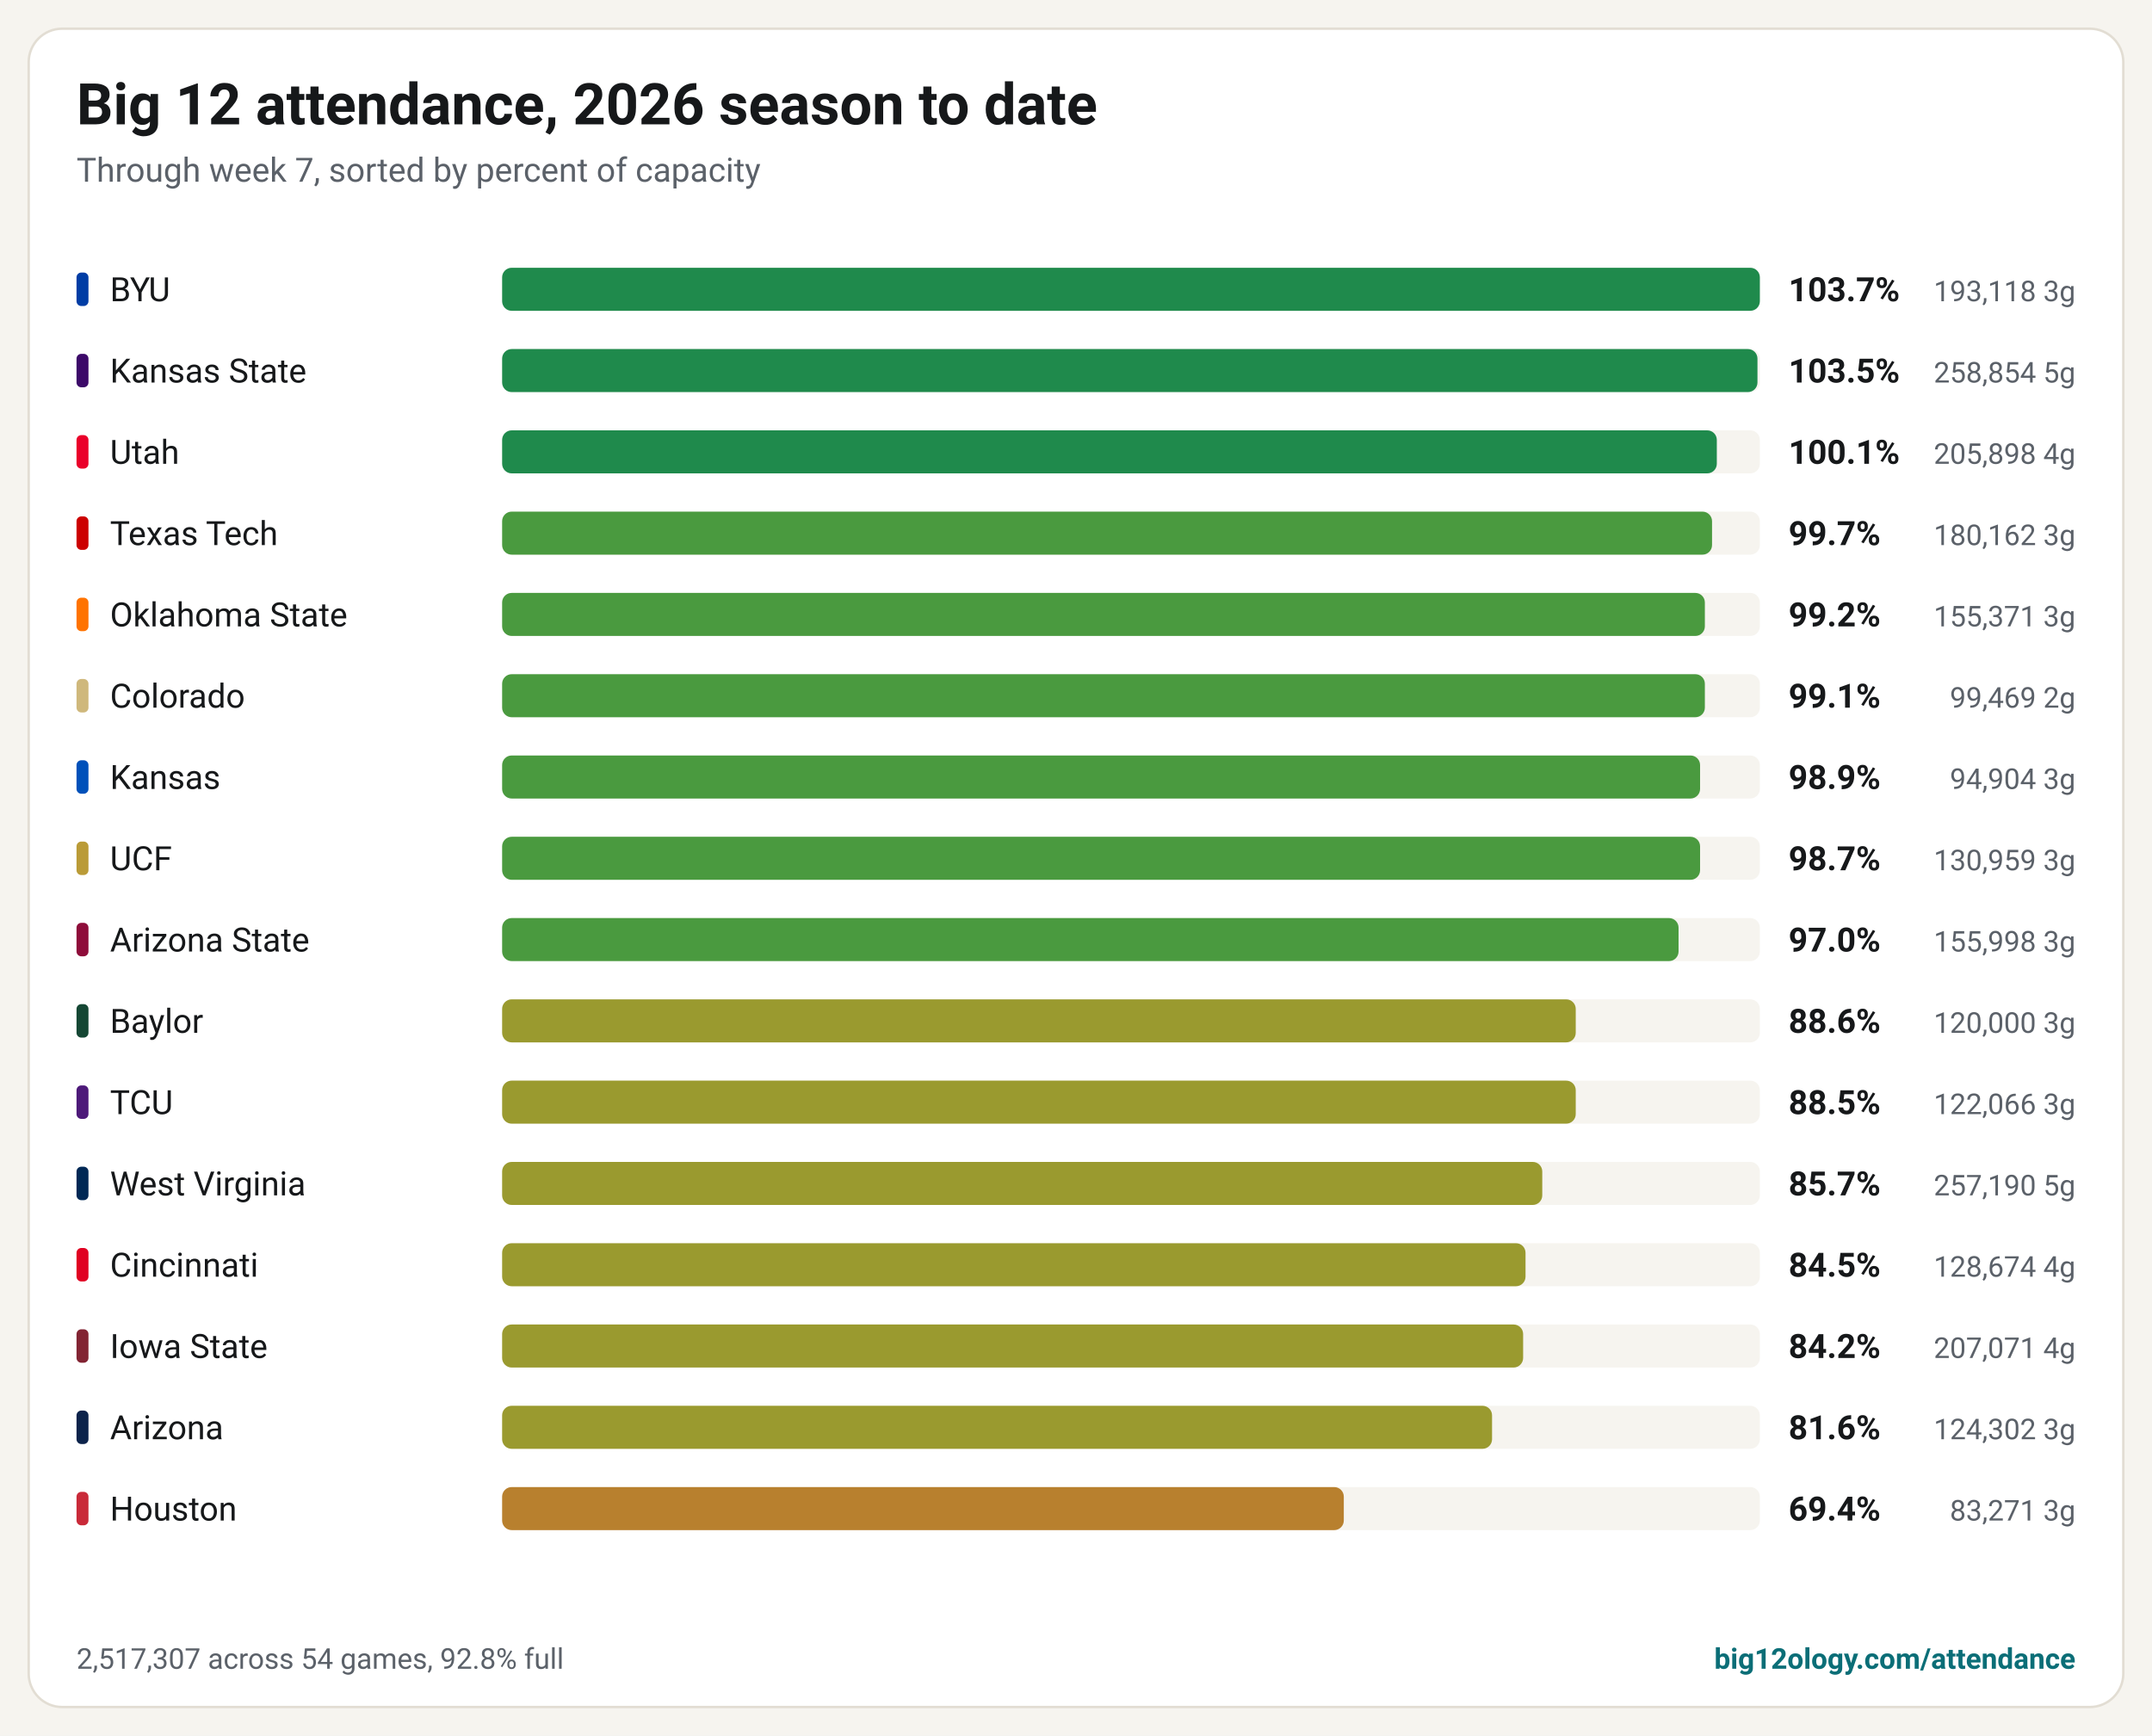
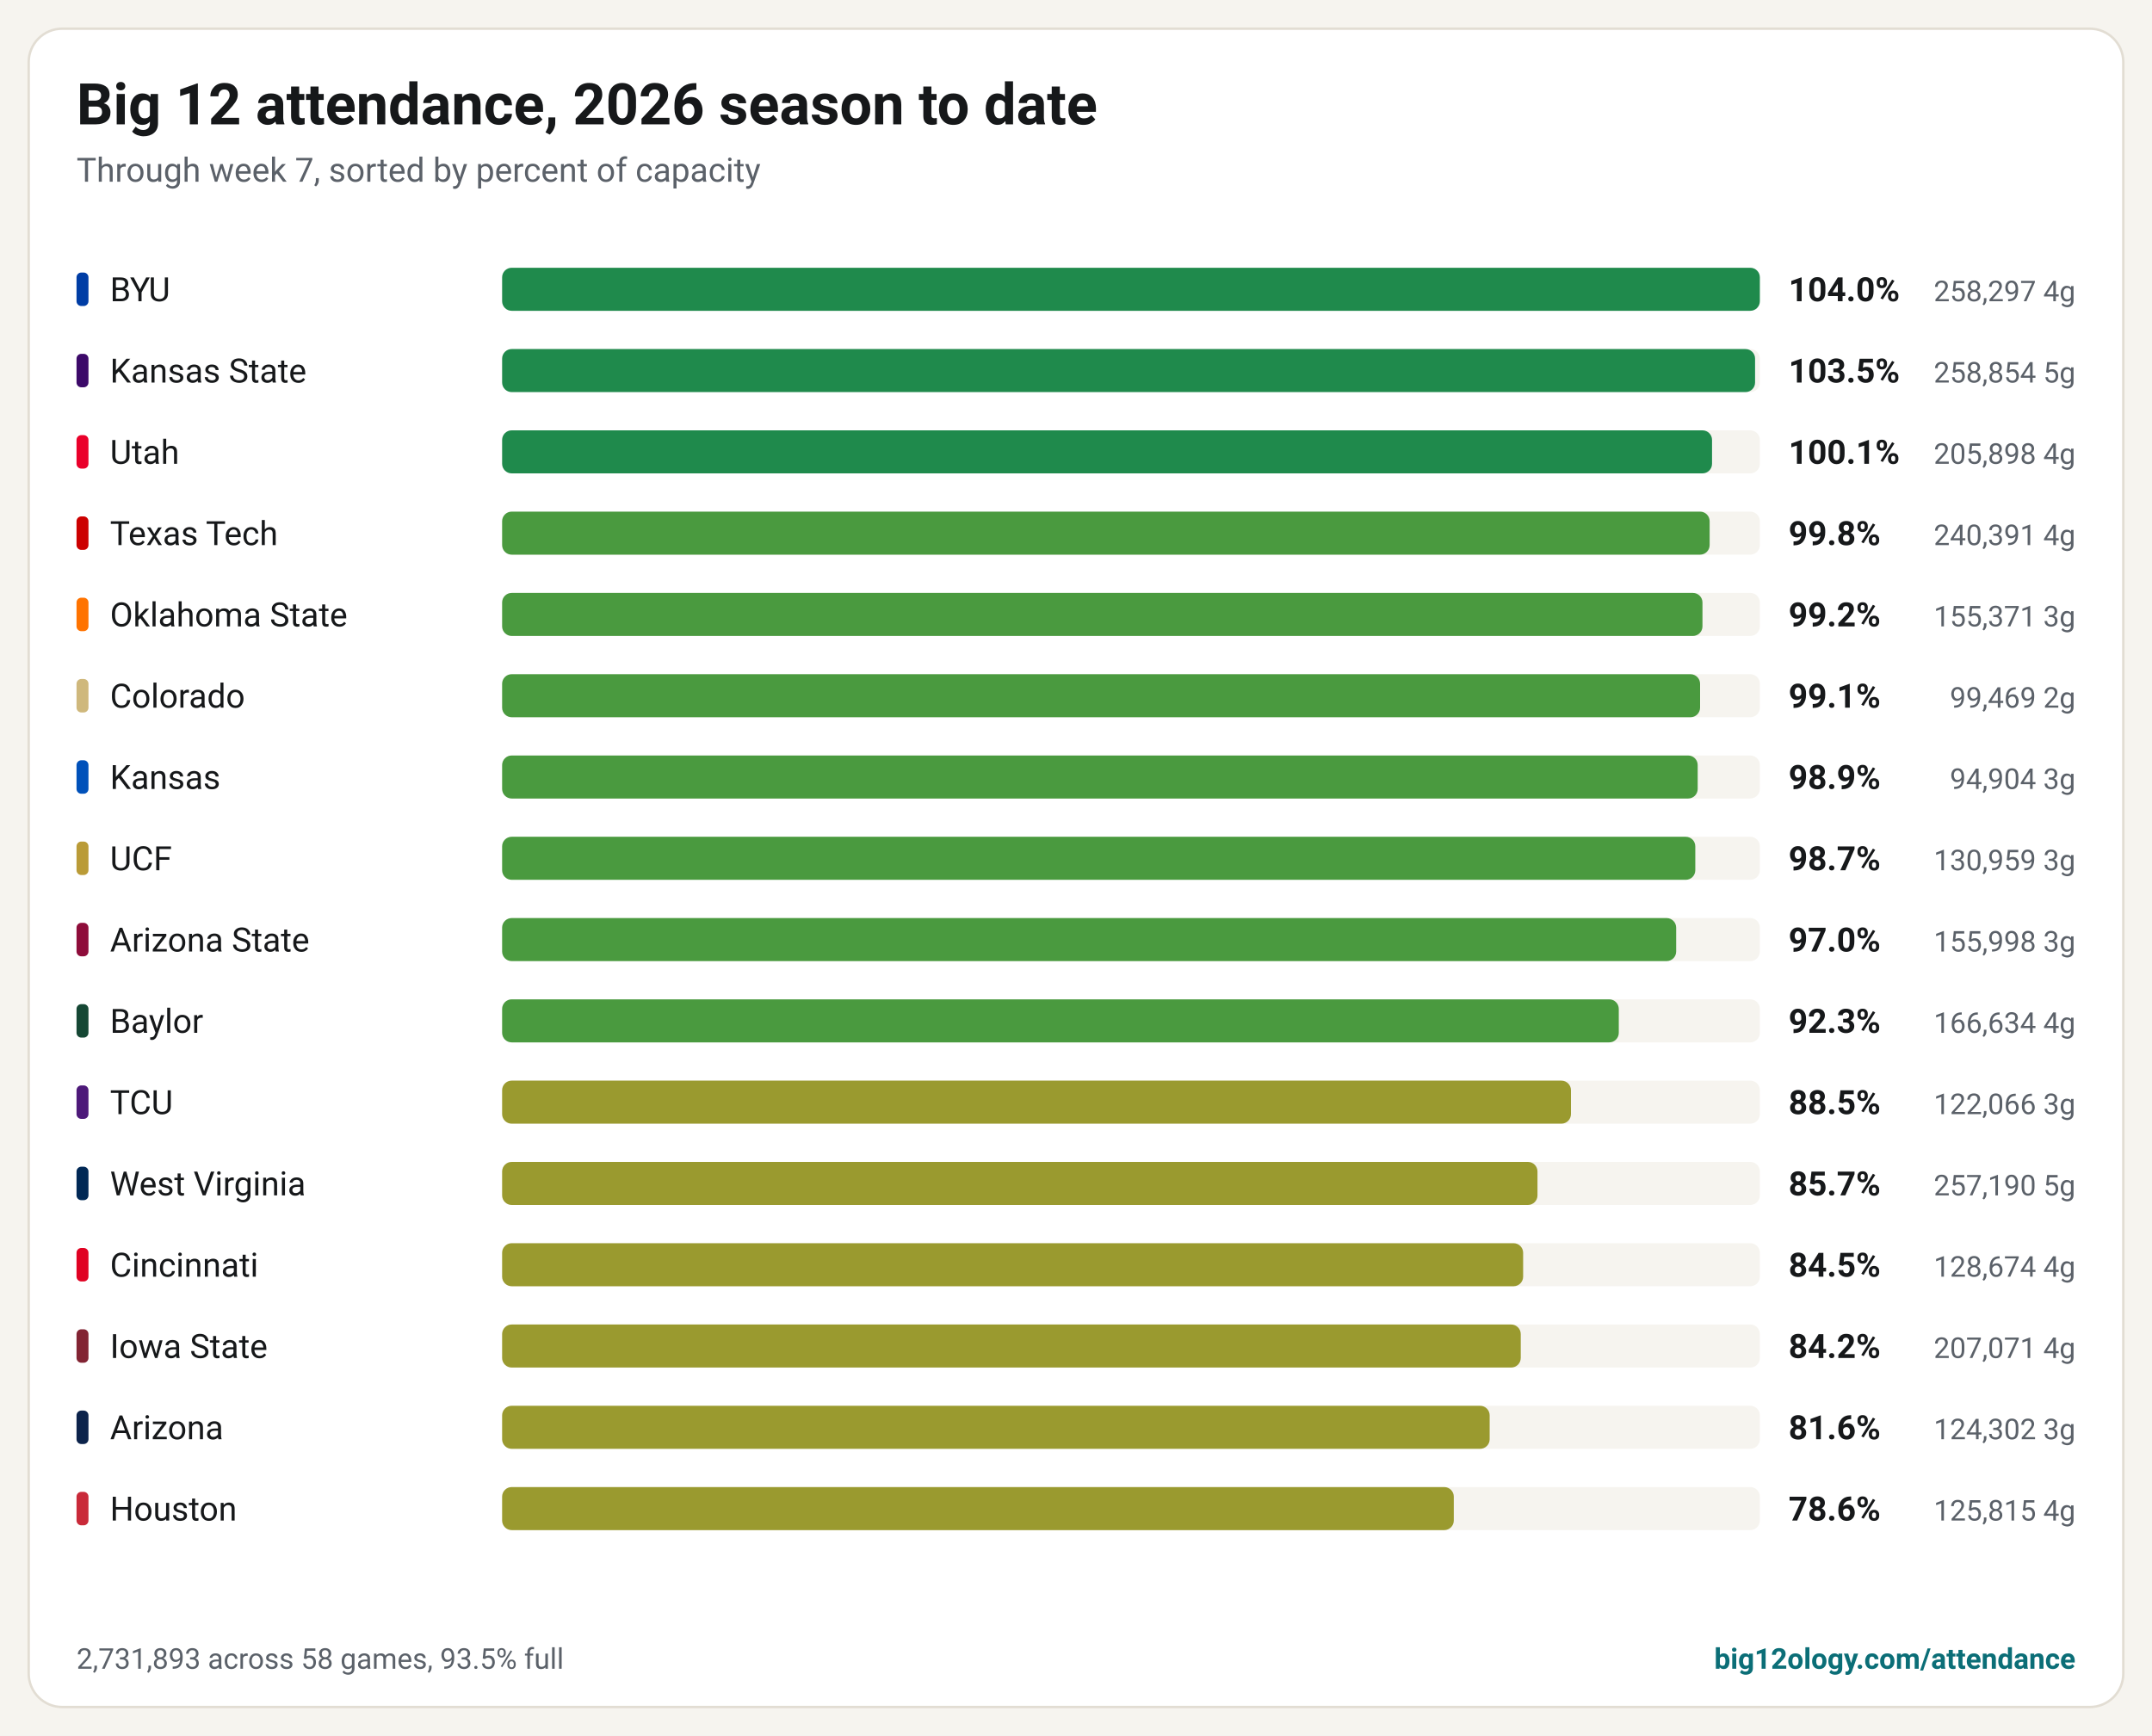
<svg xmlns="http://www.w3.org/2000/svg" width="900" height="726" viewBox="0 0 900 726" role="img" aria-label="Big 12 attendance, 2026 season to date. Through week 7, sorted by percent of capacity">
  <rect width="900" height="726" fill="#f6f4ef" />
  <rect x="12" y="12" width="876" height="702" rx="14" fill="#ffffff" stroke="#e2ddd3" />
  <text x="32" y="52" font-family="-apple-system, BlinkMacSystemFont, 'Segoe UI', Roboto, Helvetica, Arial, sans-serif" font-size="24" font-weight="700" fill="#16181A">Big 12 attendance, 2026 season to date</text>
  <text x="32" y="76" font-family="-apple-system, BlinkMacSystemFont, 'Segoe UI', Roboto, Helvetica, Arial, sans-serif" font-size="14" fill="#5b6169">Through week 7, sorted by percent of capacity</text>
  <rect x="32" y="114" width="5" height="14" rx="2" fill="#003da5" />
  <text x="46" y="126" font-family="-apple-system, BlinkMacSystemFont, 'Segoe UI', Roboto, Helvetica, Arial, sans-serif" font-size="14" fill="#16181A">BYU</text>
  <rect x="210" y="112" width="526" height="18" rx="4" fill="#f6f4ef" />
  <rect x="210" y="112" width="526" height="18" rx="4" fill="#1f8a4c" />
-   <text x="748" y="126" font-family="-apple-system, BlinkMacSystemFont, 'Segoe UI', Roboto, Helvetica, Arial, sans-serif" font-size="14" font-weight="700" fill="#16181A">103.7%</text>
-   <text x="868" y="126" font-family="-apple-system, BlinkMacSystemFont, 'Segoe UI', Roboto, Helvetica, Arial, sans-serif" font-size="12" fill="#5b6169" text-anchor="end">193,118 3g</text>
+   <text x="748" y="126" font-family="-apple-system, BlinkMacSystemFont, 'Segoe UI', Roboto, Helvetica, Arial, sans-serif" font-size="14" font-weight="700" fill="#16181A">104.0%</text>
+   <text x="868" y="126" font-family="-apple-system, BlinkMacSystemFont, 'Segoe UI', Roboto, Helvetica, Arial, sans-serif" font-size="12" fill="#5b6169" text-anchor="end">258,297 4g</text>
  <rect x="32" y="148" width="5" height="14" rx="2" fill="#3c0969" />
  <text x="46" y="160" font-family="-apple-system, BlinkMacSystemFont, 'Segoe UI', Roboto, Helvetica, Arial, sans-serif" font-size="14" fill="#16181A">Kansas State</text>
  <rect x="210" y="146" width="526" height="18" rx="4" fill="#f6f4ef" />
-   <rect x="210" y="146" width="525" height="18" rx="4" fill="#1f8a4c" />
+   <rect x="210" y="146" width="524" height="18" rx="4" fill="#1f8a4c" />
  <text x="748" y="160" font-family="-apple-system, BlinkMacSystemFont, 'Segoe UI', Roboto, Helvetica, Arial, sans-serif" font-size="14" font-weight="700" fill="#16181A">103.5%</text>
  <text x="868" y="160" font-family="-apple-system, BlinkMacSystemFont, 'Segoe UI', Roboto, Helvetica, Arial, sans-serif" font-size="12" fill="#5b6169" text-anchor="end">258,854 5g</text>
  <rect x="32" y="182" width="5" height="14" rx="2" fill="#ea002a" />
  <text x="46" y="194" font-family="-apple-system, BlinkMacSystemFont, 'Segoe UI', Roboto, Helvetica, Arial, sans-serif" font-size="14" fill="#16181A">Utah</text>
  <rect x="210" y="180" width="526" height="18" rx="4" fill="#f6f4ef" />
-   <rect x="210" y="180" width="508" height="18" rx="4" fill="#1f8a4c" />
+   <rect x="210" y="180" width="506" height="18" rx="4" fill="#1f8a4c" />
  <text x="748" y="194" font-family="-apple-system, BlinkMacSystemFont, 'Segoe UI', Roboto, Helvetica, Arial, sans-serif" font-size="14" font-weight="700" fill="#16181A">100.1%</text>
  <text x="868" y="194" font-family="-apple-system, BlinkMacSystemFont, 'Segoe UI', Roboto, Helvetica, Arial, sans-serif" font-size="12" fill="#5b6169" text-anchor="end">205,898 4g</text>
  <rect x="32" y="216" width="5" height="14" rx="2" fill="#cc0000" />
  <text x="46" y="228" font-family="-apple-system, BlinkMacSystemFont, 'Segoe UI', Roboto, Helvetica, Arial, sans-serif" font-size="14" fill="#16181A">Texas Tech</text>
  <rect x="210" y="214" width="526" height="18" rx="4" fill="#f6f4ef" />
-   <rect x="210" y="214" width="506" height="18" rx="4" fill="#4a9a3f" />
-   <text x="748" y="228" font-family="-apple-system, BlinkMacSystemFont, 'Segoe UI', Roboto, Helvetica, Arial, sans-serif" font-size="14" font-weight="700" fill="#16181A">99.7%</text>
-   <text x="868" y="228" font-family="-apple-system, BlinkMacSystemFont, 'Segoe UI', Roboto, Helvetica, Arial, sans-serif" font-size="12" fill="#5b6169" text-anchor="end">180,162 3g</text>
+   <rect x="210" y="214" width="505" height="18" rx="4" fill="#4a9a3f" />
+   <text x="748" y="228" font-family="-apple-system, BlinkMacSystemFont, 'Segoe UI', Roboto, Helvetica, Arial, sans-serif" font-size="14" font-weight="700" fill="#16181A">99.8%</text>
+   <text x="868" y="228" font-family="-apple-system, BlinkMacSystemFont, 'Segoe UI', Roboto, Helvetica, Arial, sans-serif" font-size="12" fill="#5b6169" text-anchor="end">240,391 4g</text>
  <rect x="32" y="250" width="5" height="14" rx="2" fill="#ff7300" />
  <text x="46" y="262" font-family="-apple-system, BlinkMacSystemFont, 'Segoe UI', Roboto, Helvetica, Arial, sans-serif" font-size="14" fill="#16181A">Oklahoma State</text>
  <rect x="210" y="248" width="526" height="18" rx="4" fill="#f6f4ef" />
-   <rect x="210" y="248" width="503" height="18" rx="4" fill="#4a9a3f" />
+   <rect x="210" y="248" width="502" height="18" rx="4" fill="#4a9a3f" />
  <text x="748" y="262" font-family="-apple-system, BlinkMacSystemFont, 'Segoe UI', Roboto, Helvetica, Arial, sans-serif" font-size="14" font-weight="700" fill="#16181A">99.2%</text>
  <text x="868" y="262" font-family="-apple-system, BlinkMacSystemFont, 'Segoe UI', Roboto, Helvetica, Arial, sans-serif" font-size="12" fill="#5b6169" text-anchor="end">155,371 3g</text>
  <rect x="32" y="284" width="5" height="14" rx="2" fill="#cfb87c" />
  <text x="46" y="296" font-family="-apple-system, BlinkMacSystemFont, 'Segoe UI', Roboto, Helvetica, Arial, sans-serif" font-size="14" fill="#16181A">Colorado</text>
  <rect x="210" y="282" width="526" height="18" rx="4" fill="#f6f4ef" />
-   <rect x="210" y="282" width="503" height="18" rx="4" fill="#4a9a3f" />
+   <rect x="210" y="282" width="501" height="18" rx="4" fill="#4a9a3f" />
  <text x="748" y="296" font-family="-apple-system, BlinkMacSystemFont, 'Segoe UI', Roboto, Helvetica, Arial, sans-serif" font-size="14" font-weight="700" fill="#16181A">99.1%</text>
  <text x="868" y="296" font-family="-apple-system, BlinkMacSystemFont, 'Segoe UI', Roboto, Helvetica, Arial, sans-serif" font-size="12" fill="#5b6169" text-anchor="end">99,469 2g</text>
  <rect x="32" y="318" width="5" height="14" rx="2" fill="#0051ba" />
  <text x="46" y="330" font-family="-apple-system, BlinkMacSystemFont, 'Segoe UI', Roboto, Helvetica, Arial, sans-serif" font-size="14" fill="#16181A">Kansas</text>
  <rect x="210" y="316" width="526" height="18" rx="4" fill="#f6f4ef" />
-   <rect x="210" y="316" width="501" height="18" rx="4" fill="#4a9a3f" />
+   <rect x="210" y="316" width="500" height="18" rx="4" fill="#4a9a3f" />
  <text x="748" y="330" font-family="-apple-system, BlinkMacSystemFont, 'Segoe UI', Roboto, Helvetica, Arial, sans-serif" font-size="14" font-weight="700" fill="#16181A">98.9%</text>
  <text x="868" y="330" font-family="-apple-system, BlinkMacSystemFont, 'Segoe UI', Roboto, Helvetica, Arial, sans-serif" font-size="12" fill="#5b6169" text-anchor="end">94,904 3g</text>
  <rect x="32" y="352" width="5" height="14" rx="2" fill="#ba9b37" />
  <text x="46" y="364" font-family="-apple-system, BlinkMacSystemFont, 'Segoe UI', Roboto, Helvetica, Arial, sans-serif" font-size="14" fill="#16181A">UCF</text>
  <rect x="210" y="350" width="526" height="18" rx="4" fill="#f6f4ef" />
-   <rect x="210" y="350" width="501" height="18" rx="4" fill="#4a9a3f" />
+   <rect x="210" y="350" width="499" height="18" rx="4" fill="#4a9a3f" />
  <text x="748" y="364" font-family="-apple-system, BlinkMacSystemFont, 'Segoe UI', Roboto, Helvetica, Arial, sans-serif" font-size="14" font-weight="700" fill="#16181A">98.7%</text>
  <text x="868" y="364" font-family="-apple-system, BlinkMacSystemFont, 'Segoe UI', Roboto, Helvetica, Arial, sans-serif" font-size="12" fill="#5b6169" text-anchor="end">130,959 3g</text>
  <rect x="32" y="386" width="5" height="14" rx="2" fill="#8e0c3a" />
  <text x="46" y="398" font-family="-apple-system, BlinkMacSystemFont, 'Segoe UI', Roboto, Helvetica, Arial, sans-serif" font-size="14" fill="#16181A">Arizona State</text>
  <rect x="210" y="384" width="526" height="18" rx="4" fill="#f6f4ef" />
-   <rect x="210" y="384" width="492" height="18" rx="4" fill="#4a9a3f" />
+   <rect x="210" y="384" width="491" height="18" rx="4" fill="#4a9a3f" />
  <text x="748" y="398" font-family="-apple-system, BlinkMacSystemFont, 'Segoe UI', Roboto, Helvetica, Arial, sans-serif" font-size="14" font-weight="700" fill="#16181A">97.0%</text>
  <text x="868" y="398" font-family="-apple-system, BlinkMacSystemFont, 'Segoe UI', Roboto, Helvetica, Arial, sans-serif" font-size="12" fill="#5b6169" text-anchor="end">155,998 3g</text>
  <rect x="32" y="420" width="5" height="14" rx="2" fill="#154734" />
  <text x="46" y="432" font-family="-apple-system, BlinkMacSystemFont, 'Segoe UI', Roboto, Helvetica, Arial, sans-serif" font-size="14" fill="#16181A">Baylor</text>
  <rect x="210" y="418" width="526" height="18" rx="4" fill="#f6f4ef" />
-   <rect x="210" y="418" width="449" height="18" rx="4" fill="#9a9a2f" />
-   <text x="748" y="432" font-family="-apple-system, BlinkMacSystemFont, 'Segoe UI', Roboto, Helvetica, Arial, sans-serif" font-size="14" font-weight="700" fill="#16181A">88.6%</text>
-   <text x="868" y="432" font-family="-apple-system, BlinkMacSystemFont, 'Segoe UI', Roboto, Helvetica, Arial, sans-serif" font-size="12" fill="#5b6169" text-anchor="end">120,000 3g</text>
+   <rect x="210" y="418" width="467" height="18" rx="4" fill="#4a9a3f" />
+   <text x="748" y="432" font-family="-apple-system, BlinkMacSystemFont, 'Segoe UI', Roboto, Helvetica, Arial, sans-serif" font-size="14" font-weight="700" fill="#16181A">92.3%</text>
+   <text x="868" y="432" font-family="-apple-system, BlinkMacSystemFont, 'Segoe UI', Roboto, Helvetica, Arial, sans-serif" font-size="12" fill="#5b6169" text-anchor="end">166,634 4g</text>
  <rect x="32" y="454" width="5" height="14" rx="2" fill="#4d1979" />
  <text x="46" y="466" font-family="-apple-system, BlinkMacSystemFont, 'Segoe UI', Roboto, Helvetica, Arial, sans-serif" font-size="14" fill="#16181A">TCU</text>
  <rect x="210" y="452" width="526" height="18" rx="4" fill="#f6f4ef" />
-   <rect x="210" y="452" width="449" height="18" rx="4" fill="#9a9a2f" />
+   <rect x="210" y="452" width="447" height="18" rx="4" fill="#9a9a2f" />
  <text x="748" y="466" font-family="-apple-system, BlinkMacSystemFont, 'Segoe UI', Roboto, Helvetica, Arial, sans-serif" font-size="14" font-weight="700" fill="#16181A">88.5%</text>
  <text x="868" y="466" font-family="-apple-system, BlinkMacSystemFont, 'Segoe UI', Roboto, Helvetica, Arial, sans-serif" font-size="12" fill="#5b6169" text-anchor="end">122,066 3g</text>
  <rect x="32" y="488" width="5" height="14" rx="2" fill="#002855" />
  <text x="46" y="500" font-family="-apple-system, BlinkMacSystemFont, 'Segoe UI', Roboto, Helvetica, Arial, sans-serif" font-size="14" fill="#16181A">West Virginia</text>
  <rect x="210" y="486" width="526" height="18" rx="4" fill="#f6f4ef" />
-   <rect x="210" y="486" width="435" height="18" rx="4" fill="#9a9a2f" />
+   <rect x="210" y="486" width="433" height="18" rx="4" fill="#9a9a2f" />
  <text x="748" y="500" font-family="-apple-system, BlinkMacSystemFont, 'Segoe UI', Roboto, Helvetica, Arial, sans-serif" font-size="14" font-weight="700" fill="#16181A">85.7%</text>
  <text x="868" y="500" font-family="-apple-system, BlinkMacSystemFont, 'Segoe UI', Roboto, Helvetica, Arial, sans-serif" font-size="12" fill="#5b6169" text-anchor="end">257,190 5g</text>
  <rect x="32" y="522" width="5" height="14" rx="2" fill="#e00122" />
  <text x="46" y="534" font-family="-apple-system, BlinkMacSystemFont, 'Segoe UI', Roboto, Helvetica, Arial, sans-serif" font-size="14" fill="#16181A">Cincinnati</text>
  <rect x="210" y="520" width="526" height="18" rx="4" fill="#f6f4ef" />
-   <rect x="210" y="520" width="428" height="18" rx="4" fill="#9a9a2f" />
+   <rect x="210" y="520" width="427" height="18" rx="4" fill="#9a9a2f" />
  <text x="748" y="534" font-family="-apple-system, BlinkMacSystemFont, 'Segoe UI', Roboto, Helvetica, Arial, sans-serif" font-size="14" font-weight="700" fill="#16181A">84.5%</text>
  <text x="868" y="534" font-family="-apple-system, BlinkMacSystemFont, 'Segoe UI', Roboto, Helvetica, Arial, sans-serif" font-size="12" fill="#5b6169" text-anchor="end">128,674 4g</text>
  <rect x="32" y="556" width="5" height="14" rx="2" fill="#822433" />
  <text x="46" y="568" font-family="-apple-system, BlinkMacSystemFont, 'Segoe UI', Roboto, Helvetica, Arial, sans-serif" font-size="14" fill="#16181A">Iowa State</text>
  <rect x="210" y="554" width="526" height="18" rx="4" fill="#f6f4ef" />
-   <rect x="210" y="554" width="427" height="18" rx="4" fill="#9a9a2f" />
+   <rect x="210" y="554" width="426" height="18" rx="4" fill="#9a9a2f" />
  <text x="748" y="568" font-family="-apple-system, BlinkMacSystemFont, 'Segoe UI', Roboto, Helvetica, Arial, sans-serif" font-size="14" font-weight="700" fill="#16181A">84.2%</text>
  <text x="868" y="568" font-family="-apple-system, BlinkMacSystemFont, 'Segoe UI', Roboto, Helvetica, Arial, sans-serif" font-size="12" fill="#5b6169" text-anchor="end">207,071 4g</text>
  <rect x="32" y="590" width="5" height="14" rx="2" fill="#0c234b" />
  <text x="46" y="602" font-family="-apple-system, BlinkMacSystemFont, 'Segoe UI', Roboto, Helvetica, Arial, sans-serif" font-size="14" fill="#16181A">Arizona</text>
  <rect x="210" y="588" width="526" height="18" rx="4" fill="#f6f4ef" />
-   <rect x="210" y="588" width="414" height="18" rx="4" fill="#9a9a2f" />
+   <rect x="210" y="588" width="413" height="18" rx="4" fill="#9a9a2f" />
  <text x="748" y="602" font-family="-apple-system, BlinkMacSystemFont, 'Segoe UI', Roboto, Helvetica, Arial, sans-serif" font-size="14" font-weight="700" fill="#16181A">81.6%</text>
  <text x="868" y="602" font-family="-apple-system, BlinkMacSystemFont, 'Segoe UI', Roboto, Helvetica, Arial, sans-serif" font-size="12" fill="#5b6169" text-anchor="end">124,302 3g</text>
  <rect x="32" y="624" width="5" height="14" rx="2" fill="#c92a39" />
  <text x="46" y="636" font-family="-apple-system, BlinkMacSystemFont, 'Segoe UI', Roboto, Helvetica, Arial, sans-serif" font-size="14" fill="#16181A">Houston</text>
  <rect x="210" y="622" width="526" height="18" rx="4" fill="#f6f4ef" />
-   <rect x="210" y="622" width="352" height="18" rx="4" fill="#b8802e" />
-   <text x="748" y="636" font-family="-apple-system, BlinkMacSystemFont, 'Segoe UI', Roboto, Helvetica, Arial, sans-serif" font-size="14" font-weight="700" fill="#16181A">69.4%</text>
-   <text x="868" y="636" font-family="-apple-system, BlinkMacSystemFont, 'Segoe UI', Roboto, Helvetica, Arial, sans-serif" font-size="12" fill="#5b6169" text-anchor="end">83,271 3g</text>
-   <text x="32" y="698" font-family="-apple-system, BlinkMacSystemFont, 'Segoe UI', Roboto, Helvetica, Arial, sans-serif" font-size="12" fill="#5b6169">2,517,307 across 54 games, 92.8% full</text>
+   <rect x="210" y="622" width="398" height="18" rx="4" fill="#9a9a2f" />
+   <text x="748" y="636" font-family="-apple-system, BlinkMacSystemFont, 'Segoe UI', Roboto, Helvetica, Arial, sans-serif" font-size="14" font-weight="700" fill="#16181A">78.6%</text>
+   <text x="868" y="636" font-family="-apple-system, BlinkMacSystemFont, 'Segoe UI', Roboto, Helvetica, Arial, sans-serif" font-size="12" fill="#5b6169" text-anchor="end">125,815 4g</text>
+   <text x="32" y="698" font-family="-apple-system, BlinkMacSystemFont, 'Segoe UI', Roboto, Helvetica, Arial, sans-serif" font-size="12" fill="#5b6169">2,731,893 across 58 games, 93.5% full</text>
  <text x="868" y="698" font-family="-apple-system, BlinkMacSystemFont, 'Segoe UI', Roboto, Helvetica, Arial, sans-serif" font-size="12" fill="#0B6E77" text-anchor="end" font-weight="600">big12ology.com/attendance</text>
</svg>
